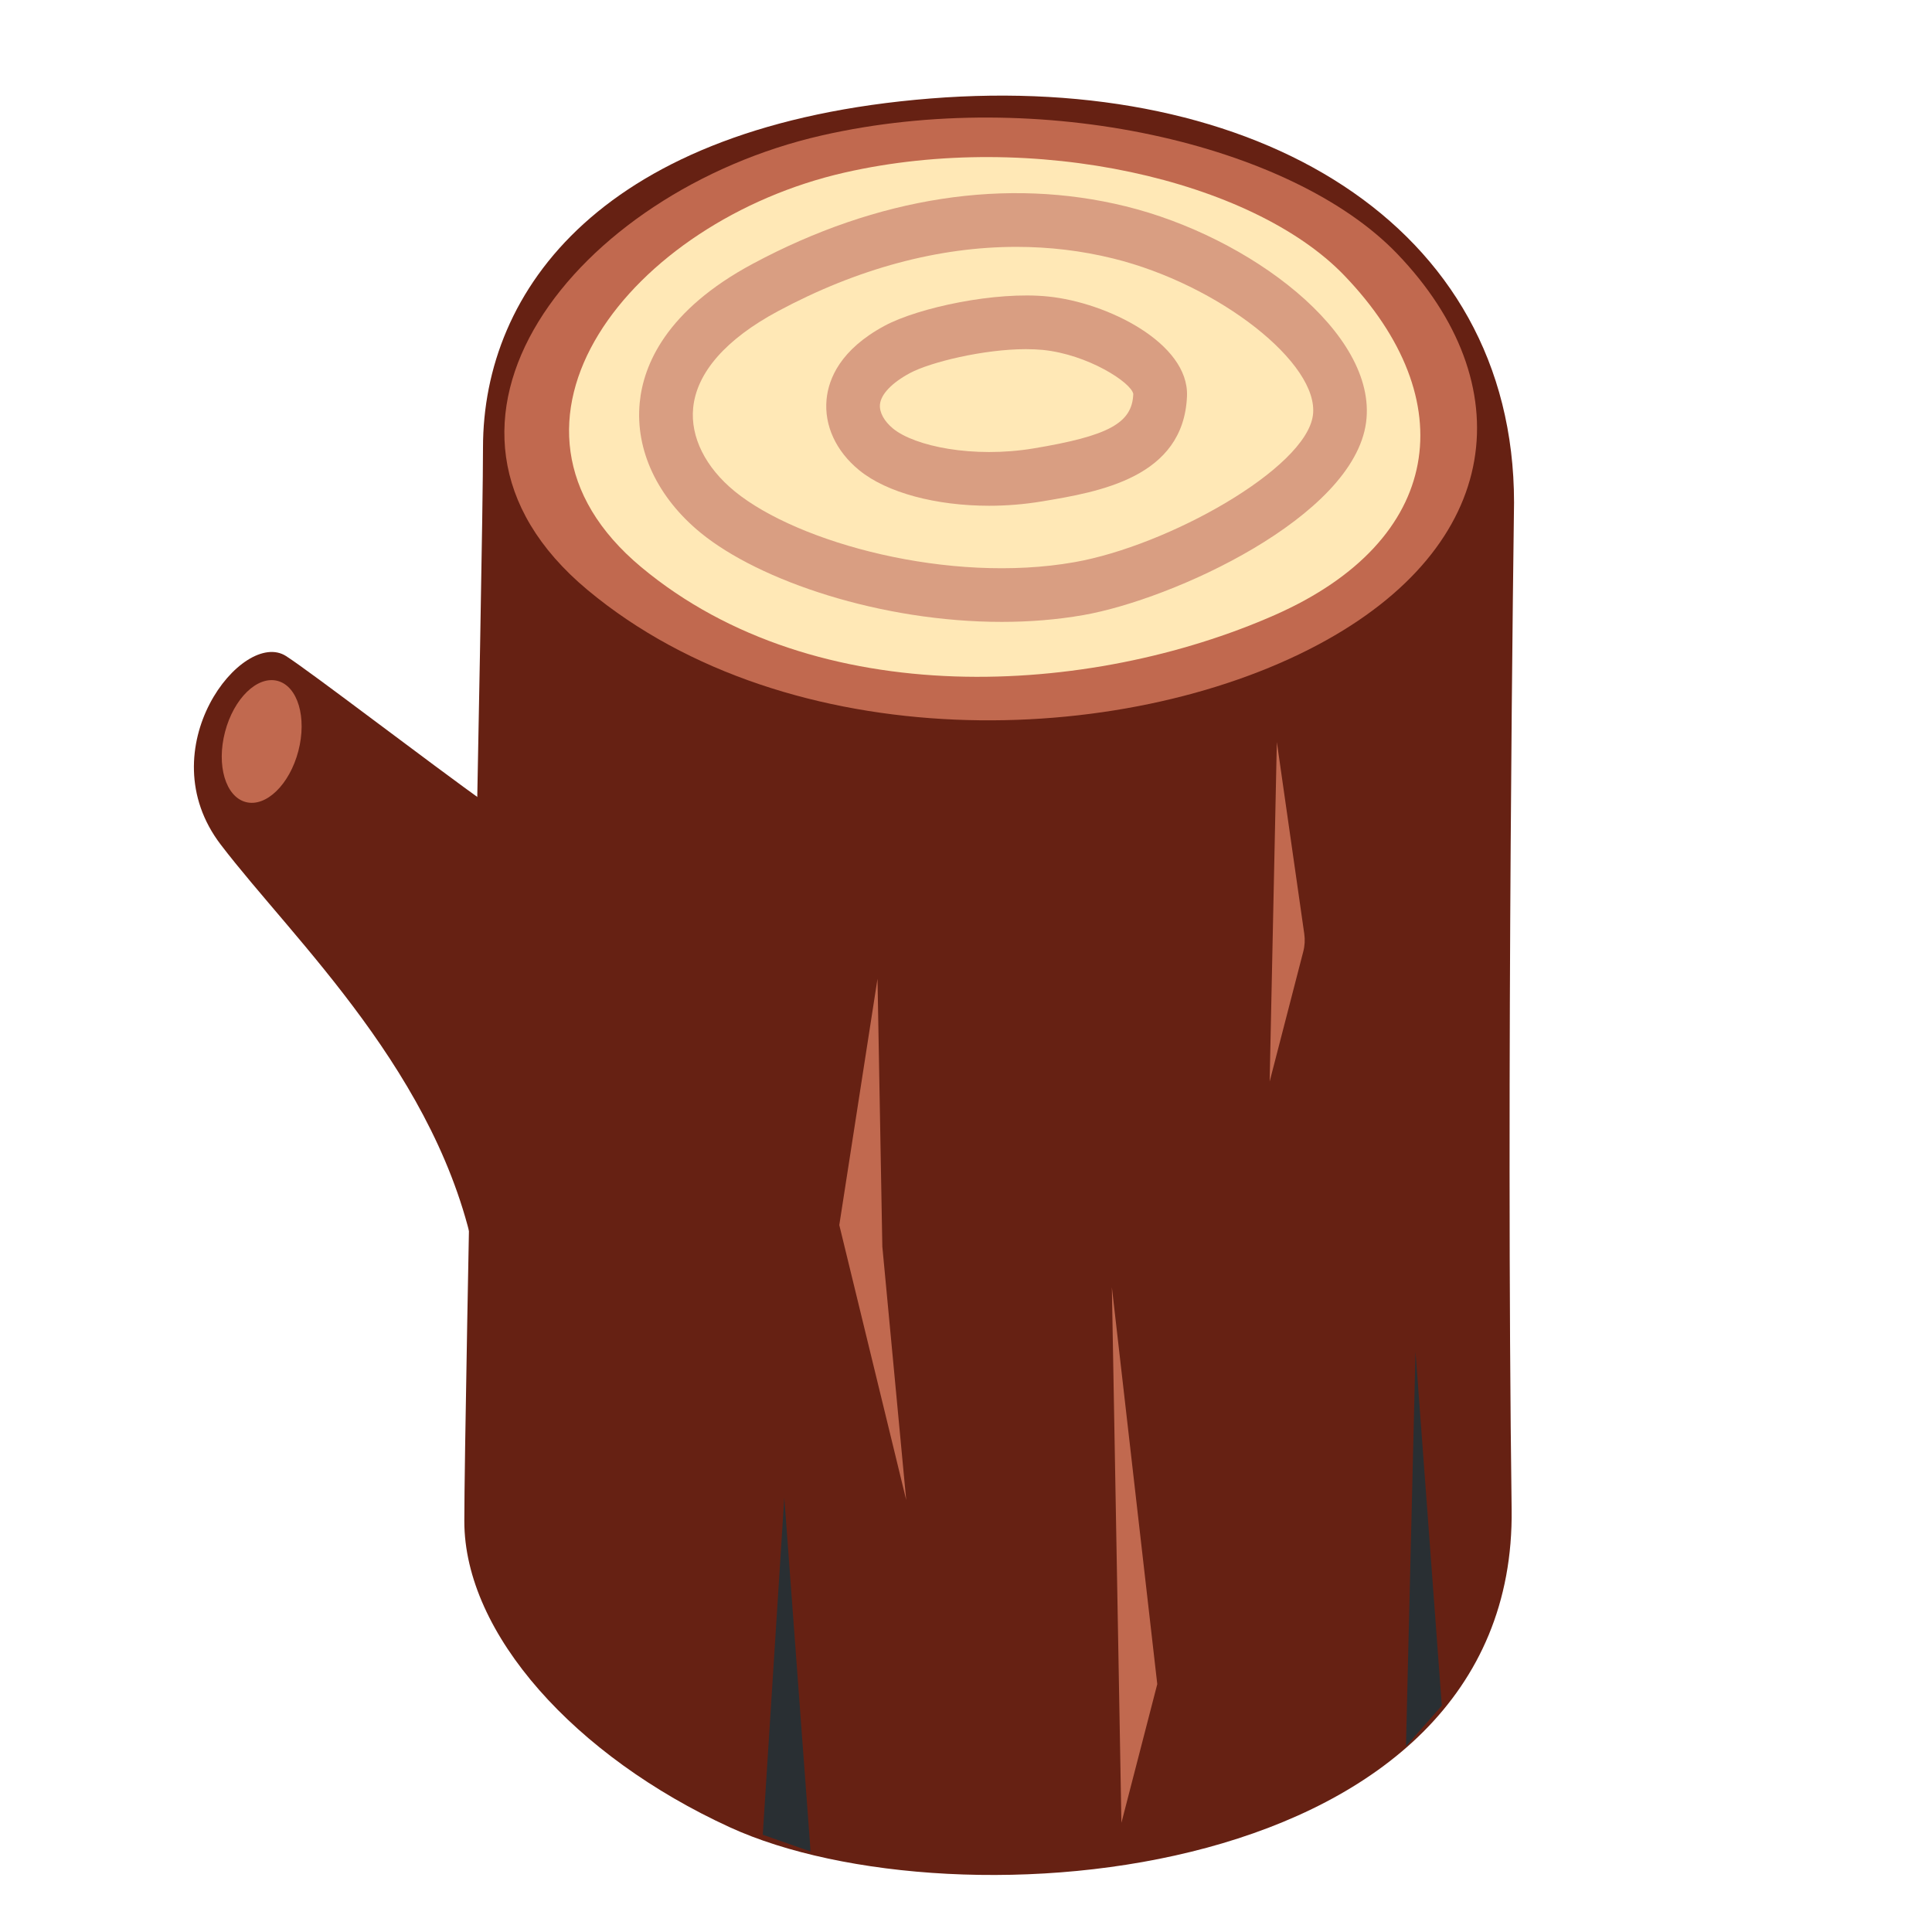
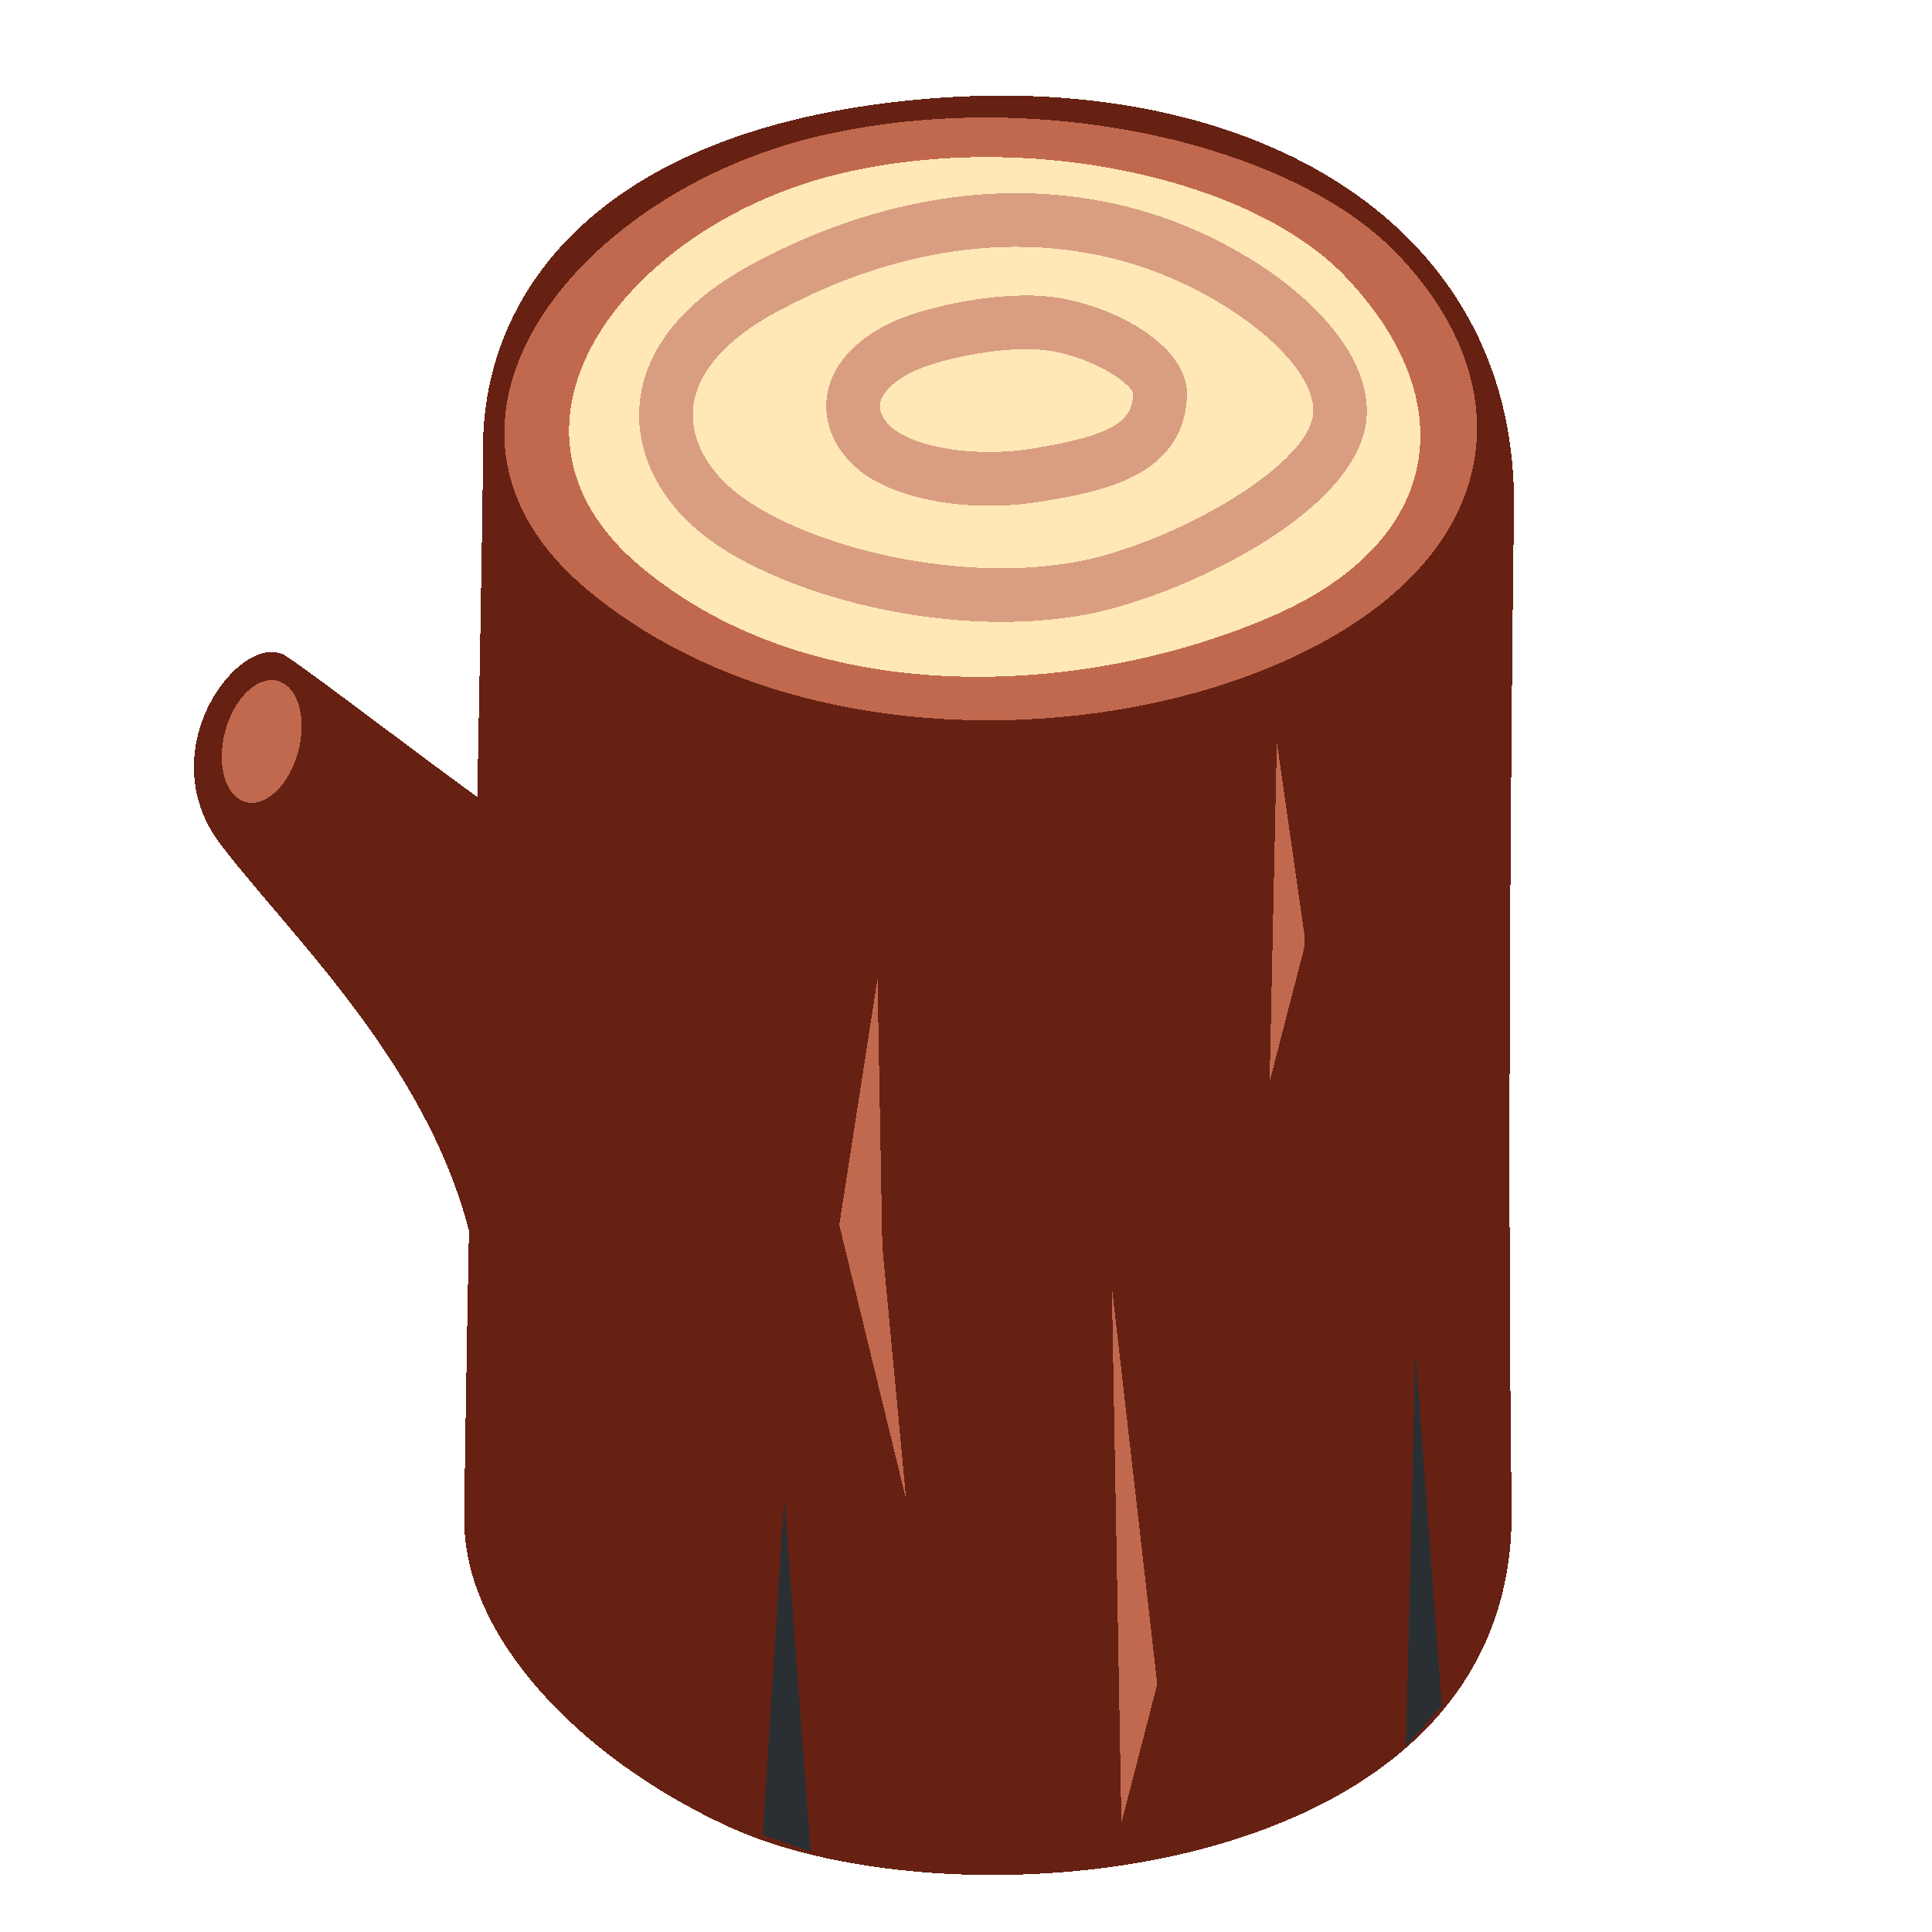
- <svg xmlns="http://www.w3.org/2000/svg" viewBox="0 0 36 36">
-   <path fill="#662113" d="M17.34 1.835C11.231 2.323 9 5.399 9 8.34c0 2.101-.348 17.904-.348 20.005s2.071 4.385 4.946 5.703c4.186 1.919 14.663 1.074 14.569-5.926-.107-7.999.045-18.757.045-18.757-.001-5.213-4.845-8.012-10.872-7.53z" />
-   <path fill="#C1694F" d="M10.948 10.993c3.768 3.14 9.956 2.961 13.601 1.026 3.5-1.858 3.796-4.882 1.488-7.288C24.07 2.68 19.365 1.6 15.311 2.524c-4.561 1.04-8.058 5.389-4.363 8.469z" />
-   <path fill="#FFE8B6" d="M11.949 10.568c3.271 2.726 8.37 2.407 11.807.891 3.147-1.389 3.52-4.01 1.292-6.327-1.71-1.778-5.792-2.718-9.312-1.916-3.959.902-6.995 4.678-3.787 7.352z" />
-   <path fill="#662113" d="M9.142 15.03c-1.223-.876-3.315-2.484-3.81-2.804-.81-.525-2.583 1.725-1.219 3.512s4.088 4.296 4.746 7.729c.659 3.433.283-8.437.283-8.437z" />
-   <ellipse transform="rotate(-75.345 4.875 13.817)" fill="#C1694F" cx="4.876" cy="13.818" rx="1.167" ry=".706" />
-   <path fill="#D99E82" d="M18.666 11.588c-2.247 0-4.511-.762-5.608-1.658-.808-.66-1.223-1.544-1.138-2.425.068-.703.489-1.723 2.109-2.591 2.326-1.247 4.73-1.616 6.949-1.069 2.296.564 4.698 2.357 4.477 4.026-.236 1.768-3.604 3.299-5.267 3.59-.497.087-1.008.127-1.522.127zm.273-6.988c-1.451 0-2.958.403-4.438 1.196-.973.521-1.521 1.146-1.585 1.806-.053.542.23 1.109.775 1.554 1.183.966 4.009 1.728 6.326 1.32 1.747-.306 4.313-1.742 4.447-2.737.128-.962-1.752-2.438-3.724-2.923-.587-.145-1.189-.216-1.801-.216z" />
-   <path fill="#D99E82" d="M18.432 9.424c-.986 0-1.906-.24-2.423-.663-.433-.354-.654-.835-.607-1.321.037-.38.255-.926 1.084-1.371.629-.337 2.067-.645 3.043-.544 1.105.111 2.625.869 2.589 1.853-.059 1.524-1.646 1.789-2.697 1.964-.329.055-.663.082-.989.082zm.687-2.918c-.79 0-1.784.243-2.162.445-.337.181-.542.394-.56.585-.014.145.077.313.244.45.402.329 1.489.556 2.615.37 1.406-.234 1.841-.472 1.861-1.016-.039-.213-.846-.736-1.688-.82-.098-.009-.202-.014-.31-.014z" />
-   <path fill="#292F33" d="M14.213 34.188l.401-6.282.49 6.594zm11.985-1.648l.178-7.352.49 6.594z" />
-   <path fill="#C1694F" d="M15.639 22.827l.712-4.589.09 4.99.445 4.722zm5.257 11.138l-.178-9.98.846 7.396zm2.762-13.812l.134-6.327.511 3.574c.016.111.01.224-.019.333l-.626 2.42z" />
+ <svg xmlns="http://www.w3.org/2000/svg" viewBox="0 0 36 36" version="1.1" id="svg20" shape-rendering="crispEdges">
+   <defs id="defs24" />
+   <path fill="#662113" d="M17.34 1.835C11.231 2.323 9 5.399 9 8.34c0 2.101-.348 17.904-.348 20.005s2.071 4.385 4.946 5.703c4.186 1.919 14.663 1.074 14.569-5.926-.107-7.999.045-18.757.045-18.757-.001-5.213-4.845-8.012-10.872-7.53z" id="path2" />
+   <path fill="#C1694F" d="M10.948 10.993c3.768 3.14 9.956 2.961 13.601 1.026 3.5-1.858 3.796-4.882 1.488-7.288C24.07 2.68 19.365 1.6 15.311 2.524c-4.561 1.04-8.058 5.389-4.363 8.469z" id="path4" />
+   <path fill="#FFE8B6" d="M11.949 10.568c3.271 2.726 8.37 2.407 11.807.891 3.147-1.389 3.52-4.01 1.292-6.327-1.71-1.778-5.792-2.718-9.312-1.916-3.959.902-6.995 4.678-3.787 7.352z" id="path6" />
+   <path fill="#662113" d="M9.142 15.03c-1.223-.876-3.315-2.484-3.81-2.804-.81-.525-2.583 1.725-1.219 3.512s4.088 4.296 4.746 7.729c.659 3.433.283-8.437.283-8.437z" id="path8" />
+   <ellipse transform="rotate(-75.345 4.875 13.817)" fill="#C1694F" cx="4.876" cy="13.818" rx="1.167" ry=".706" id="ellipse10" />
+   <path fill="#D99E82" d="M18.666 11.588c-2.247 0-4.511-.762-5.608-1.658-.808-.66-1.223-1.544-1.138-2.425.068-.703.489-1.723 2.109-2.591 2.326-1.247 4.73-1.616 6.949-1.069 2.296.564 4.698 2.357 4.477 4.026-.236 1.768-3.604 3.299-5.267 3.59-.497.087-1.008.127-1.522.127zm.273-6.988c-1.451 0-2.958.403-4.438 1.196-.973.521-1.521 1.146-1.585 1.806-.053.542.23 1.109.775 1.554 1.183.966 4.009 1.728 6.326 1.32 1.747-.306 4.313-1.742 4.447-2.737.128-.962-1.752-2.438-3.724-2.923-.587-.145-1.189-.216-1.801-.216z" id="path12" />
+   <path fill="#D99E82" d="M18.432 9.424c-.986 0-1.906-.24-2.423-.663-.433-.354-.654-.835-.607-1.321.037-.38.255-.926 1.084-1.371.629-.337 2.067-.645 3.043-.544 1.105.111 2.625.869 2.589 1.853-.059 1.524-1.646 1.789-2.697 1.964-.329.055-.663.082-.989.082zm.687-2.918c-.79 0-1.784.243-2.162.445-.337.181-.542.394-.56.585-.014.145.077.313.244.45.402.329 1.489.556 2.615.37 1.406-.234 1.841-.472 1.861-1.016-.039-.213-.846-.736-1.688-.82-.098-.009-.202-.014-.31-.014z" id="path14" />
+   <path fill="#292F33" d="M14.213 34.188l.401-6.282.49 6.594zm11.985-1.648l.178-7.352.49 6.594z" id="path16" />
+   <path fill="#C1694F" d="M15.639 22.827l.712-4.589.09 4.99.445 4.722zm5.257 11.138l-.178-9.98.846 7.396zm2.762-13.812l.134-6.327.511 3.574c.016.111.01.224-.019.333l-.626 2.42z" id="path18" />
</svg>
